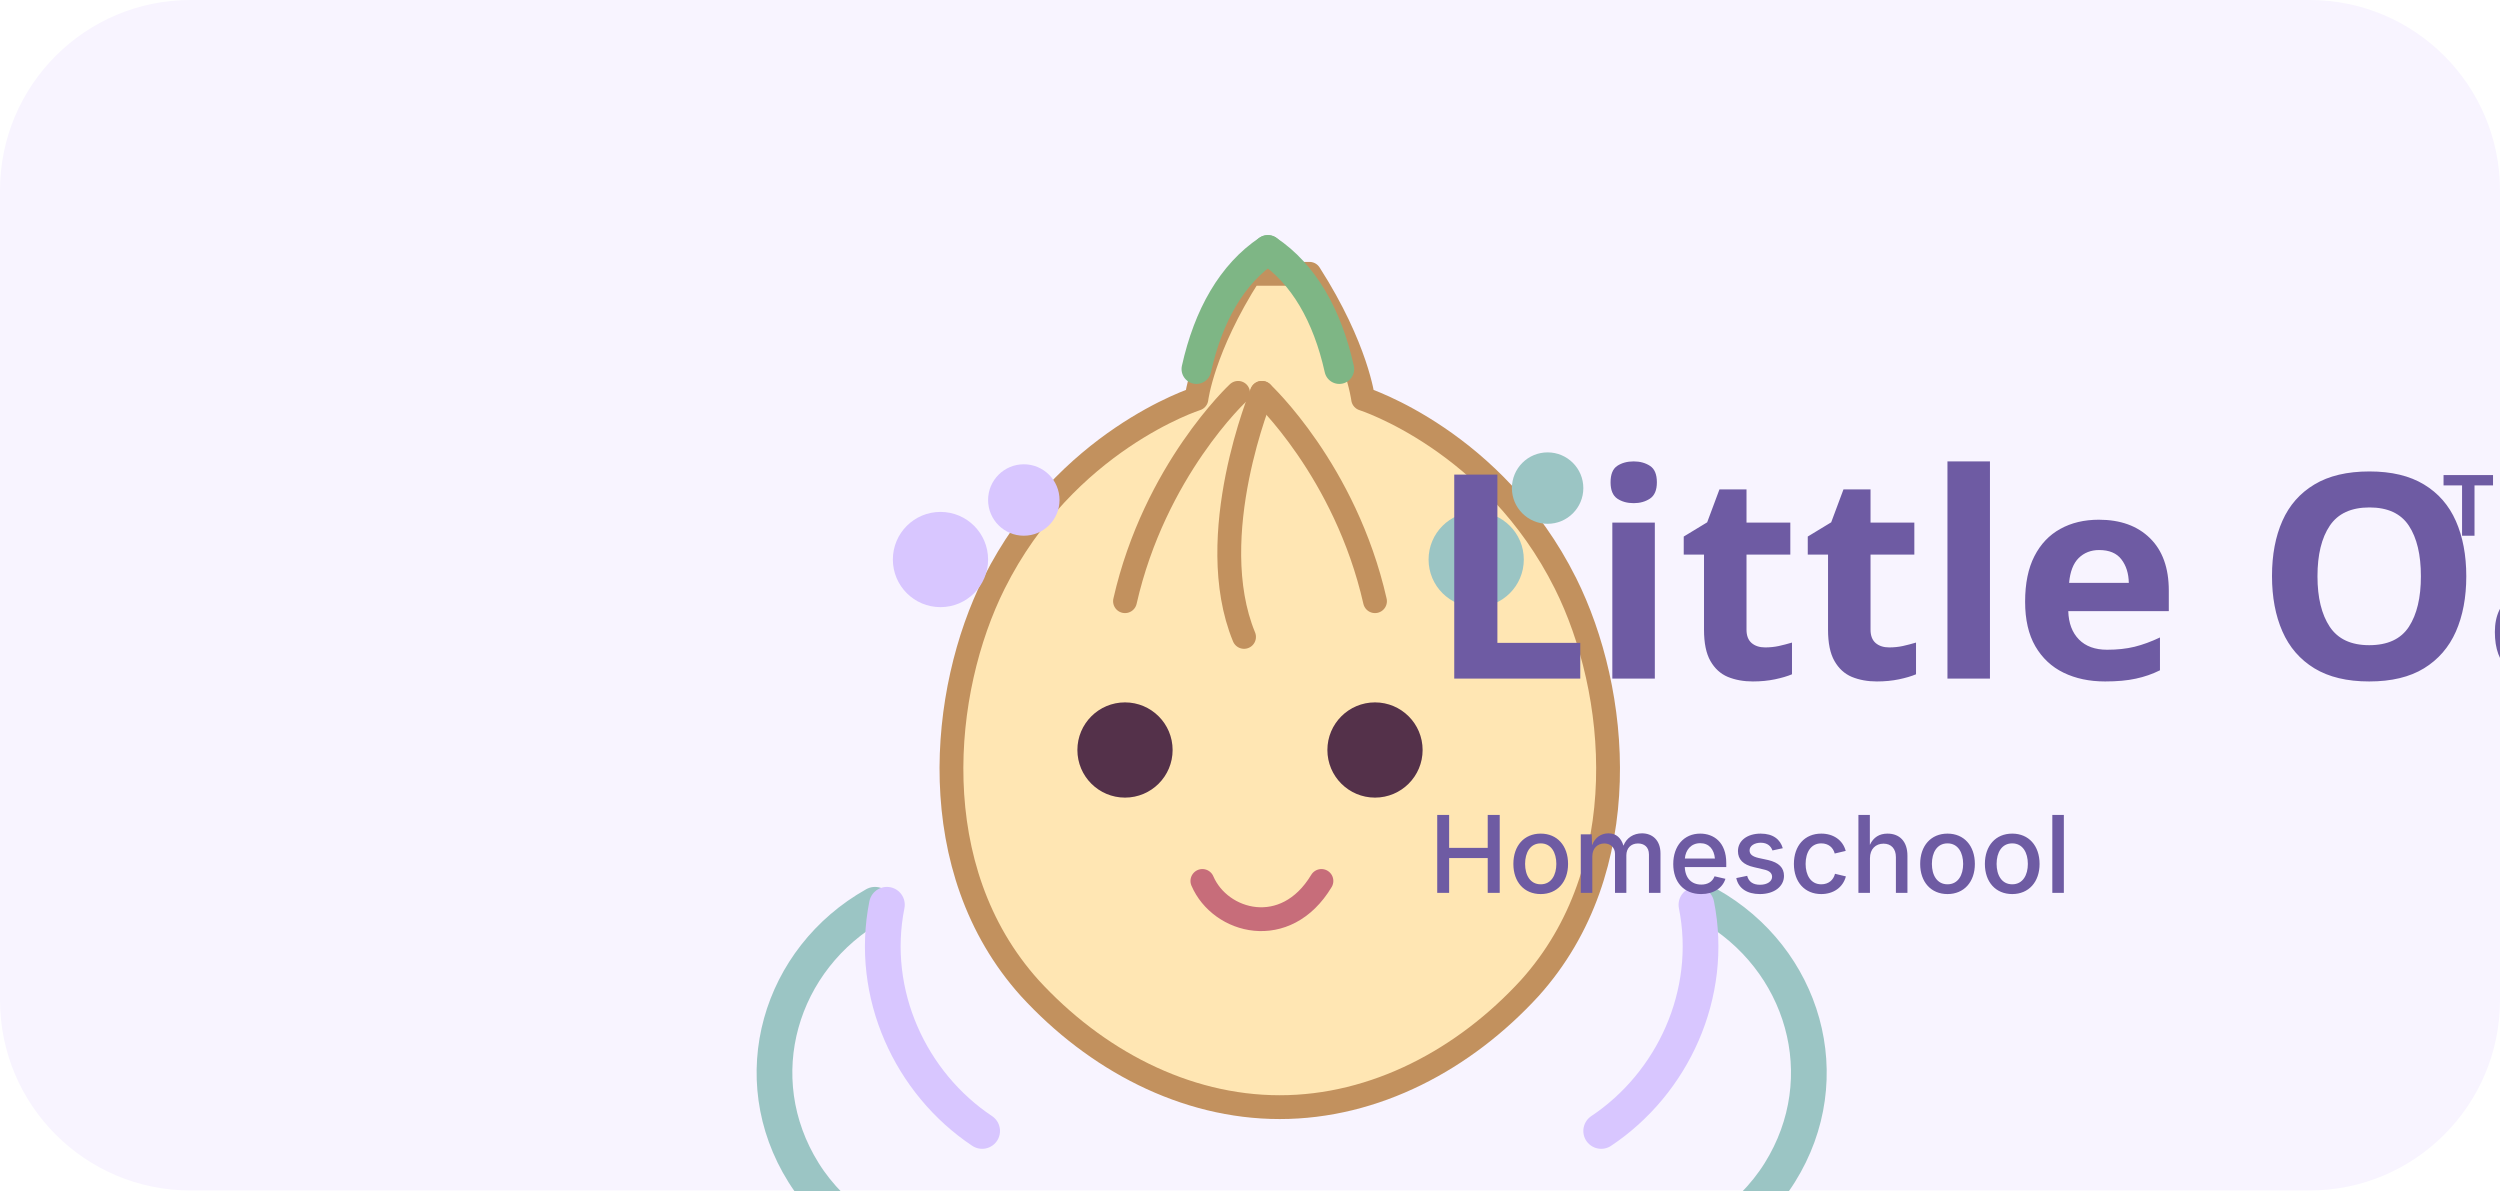
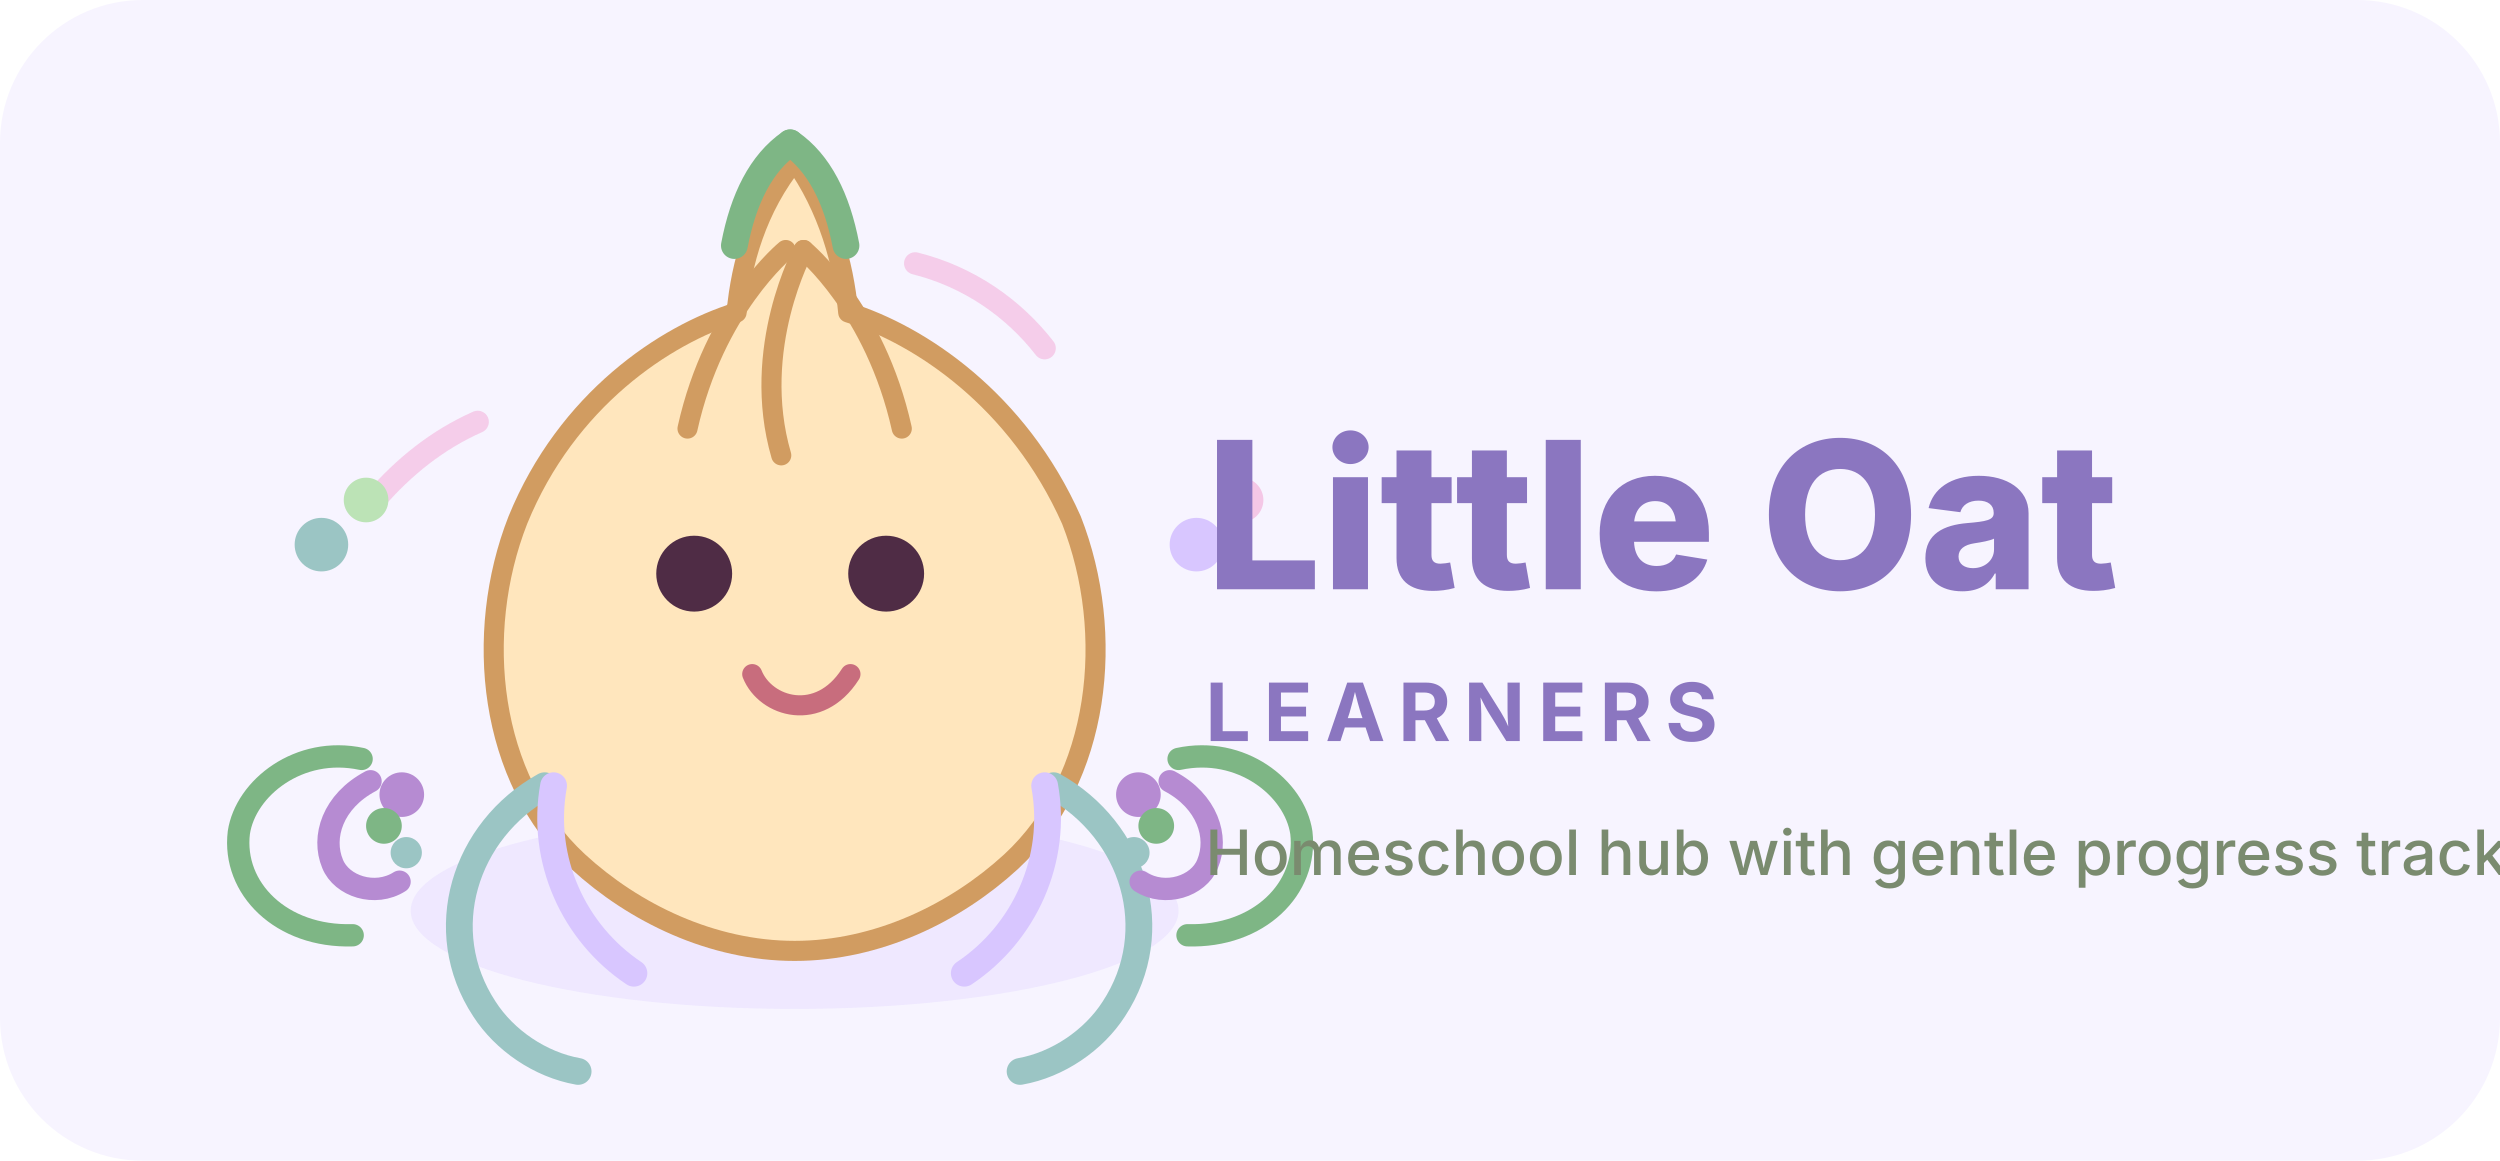
- <svg xmlns="http://www.w3.org/2000/svg" width="420" height="200" viewBox="0 0 420 200" fill="none">
-   <rect width="420" height="200" rx="32" fill="#F8F4FF" />
-   <g transform="translate(70 30)">
-     <path d="M140 16c-8 12.5-9 21-9 21s-22 7-34 31c-9 18-12 48 6 68 11 12 26 20 42 20s31-8 42-20c18-20 15-50 6-68-12-24-34-31-34-31s-1-8.5-9-21z" fill="#FFE6B3" stroke="#C2915E" stroke-width="4" stroke-linecap="round" stroke-linejoin="round" />
-     <path d="M142 36s-10 24-3 41" stroke="#C2915E" stroke-width="4" stroke-linecap="round" />
-     <path d="M138 36s-14 13-19 35" stroke="#C2915E" stroke-width="4" stroke-linecap="round" />
-     <path d="M142 36s14 13 19 35" stroke="#C2915E" stroke-width="4" stroke-linecap="round" />
-     <circle cx="119" cy="96" r="8" fill="#54314A" />
-     <circle cx="161" cy="96" r="8" fill="#54314A" />
-     <path d="M132 118c3 7 14 10 20 0" stroke="#C76D7A" stroke-width="4" stroke-linecap="round" />
-     <path d="M143 12c6 4 10 11 12 20" stroke="#7EB685" stroke-width="5" stroke-linecap="round" />
-     <path d="M143 12c-6 4-10 11-12 20" stroke="#7EB685" stroke-width="5" stroke-linecap="round" />
-     <circle cx="178" cy="64" r="8" fill="#9BC5C4" />
-     <circle cx="88" cy="64" r="8" fill="#D8C6FF" />
-     <circle cx="102" cy="54" r="6" fill="#D8C6FF" />
-     <circle cx="190" cy="52" r="6" fill="#9BC5C4" />
-     <path d="M77 122c-16 9-22 29-12 45 5 8 14 14 23 15" stroke="#9BC5C4" stroke-width="6" stroke-linecap="round" />
-     <path d="M79 122c-3 15 4 30 16 38" stroke="#D8C6FF" stroke-width="6" stroke-linecap="round" />
-     <path d="M217 122c16 9 22 29 12 45-5 8-14 14-23 15" stroke="#9BC5C4" stroke-width="6" stroke-linecap="round" />
-     <path d="M215 122c3 15-4 30-16 38" stroke="#D8C6FF" stroke-width="6" stroke-linecap="round" />
+ <svg xmlns="http://www.w3.org/2000/svg" width="560" height="260" viewBox="0 0 560 260" fill="none">
+   <rect width="560" height="260" rx="32" fill="#F7F4FF" />
+   <g transform="translate(46 30)">
+     <ellipse cx="132" cy="174" rx="86" ry="22" fill="#E4D9FF" opacity="0.45" />
+     <path d="M132 6c-8.5 10.5-12 23-13 34-16 5-38 19.5-49 46.5-10 25.5-6.5 58 13.5 76.5 12.5 11.5 30 20 48.5 20s36-8.5 48.5-20c20-18.5 23.5-51 13.5-76.5C182 59.5 160 45 144 40c-1-11-4.5-23.5-12-34z" fill="#FFE6BD" stroke="#D19C61" stroke-width="4.5" stroke-linecap="round" stroke-linejoin="round" />
+     <path d="M134 26s-12 22-5 46" stroke="#D19C61" stroke-width="4.5" stroke-linecap="round" />
+     <path d="M130 26s-16 13-22 40" stroke="#D19C61" stroke-width="4.5" stroke-linecap="round" />
+     <path d="M134 26s16 13 22 40" stroke="#D19C61" stroke-width="4.5" stroke-linecap="round" />
+     <circle cx="109.5" cy="98.5" r="8.5" fill="#4F2C45" />
+     <circle cx="152.5" cy="98.5" r="8.5" fill="#4F2C45" />
+     <path d="M122.5 121c3 7.5 15 11 22 0" stroke="#C86D7D" stroke-width="4.5" stroke-linecap="round" />
+     <path d="M131 2c6.5 4.5 10.5 12.5 12.5 23" stroke="#7EB685" stroke-width="6" stroke-linecap="round" />
+     <path d="M131 2c-6.5 4.5-10.5 12.5-12.5 23" stroke="#7EB685" stroke-width="6" stroke-linecap="round" />
+     <path d="M76 146c-18 10-25 32.5-13.5 50 4.5 7 12.5 12.5 21 14" stroke="#9BC5C4" stroke-width="6" stroke-linecap="round" />
+     <path d="M78 146c-3 16.5 4.5 33 18 42" stroke="#D8C6FF" stroke-width="6" stroke-linecap="round" />
+     <path d="M190 146c18 10 25 32.5 13.5 50-4.5 7-12.5 12.5-21 14" stroke="#9BC5C4" stroke-width="6" stroke-linecap="round" />
+     <path d="M188 146c3 16.5-4.5 33-18 42" stroke="#D8C6FF" stroke-width="6" stroke-linecap="round" />
+     <path d="M35 140c-14-3-26 6.5-27.5 16.5C6 169 17 180 33 179.5" stroke="#7EB685" stroke-width="5" stroke-linecap="round" stroke-linejoin="round" />
+     <path d="M37 145c-8.5 4.5-11 12.5-8.5 18.5 2 5 9.5 7.5 15 4" stroke="#B68BD2" stroke-width="5" stroke-linecap="round" stroke-linejoin="round" />
+     <circle cx="44" cy="148" r="5" fill="#B68BD2" />
+     <circle cx="40" cy="155" r="4" fill="#7EB685" />
+     <circle cx="45" cy="161" r="3.5" fill="#9BC5C4" />
+     <path d="M218 140c14-3 26 6.5 27.5 16.5C247 169 236 180 220 179.5" stroke="#7EB685" stroke-width="5" stroke-linecap="round" stroke-linejoin="round" />
+     <path d="M216 145c8.5 4.5 11 12.5 8.5 18.5-2 5-9.5 7.5-15 4" stroke="#B68BD2" stroke-width="5" stroke-linecap="round" stroke-linejoin="round" />
+     <circle cx="209" cy="148" r="5" fill="#B68BD2" />
+     <circle cx="213" cy="155" r="4" fill="#7EB685" />
+     <circle cx="208" cy="161" r="3.5" fill="#9BC5C4" />
+     <g transform="translate(12 18)">
+       <path d="M176 30c-7-9-17-16-29-19" stroke="#F4C7E6" stroke-width="5" stroke-linecap="round" opacity="0.85" />
+       <path d="M26 64c6.5-7.5 14-13.5 23-17.5" stroke="#F4C7E6" stroke-width="5" stroke-linecap="round" opacity="0.85" />
+       <circle cx="14" cy="74" r="6" fill="#9BC5C4" />
+       <circle cx="210" cy="74" r="6" fill="#D8C6FF" />
+       <circle cx="220" cy="64" r="5" fill="#F4C7E6" />
+       <circle cx="24" cy="64" r="5" fill="#BCE3B6" />
+     </g>
  </g>
-   <g transform="translate(240 54)">
-     <text x="0" y="60" fill="#6E5BA3" font-family="'Baloo 2', 'Nunito', sans-serif" font-weight="700" font-size="48">Little Oat</text>
-     <text x="170" y="36" fill="#6E5BA3" font-family="'Inter', sans-serif" font-size="14" font-weight="700">TM</text>
-     <text x="0" y="96" fill="#6E5BA3" font-family="'Inter', sans-serif" font-size="18" font-weight="500">Homeschool</text>
+   <g transform="translate(270 78)">
+     <text x="0" y="54" fill="#8B76C0" font-family="'Baloo 2','Nunito','Inter',sans-serif" font-weight="800" font-size="46">Little Oat</text>
+     <text x="0" y="88" fill="#8B76C0" font-family="'Inter',sans-serif" font-weight="700" font-size="18" letter-spacing="0.16em">LEARNERS</text>
+     <text x="0" y="118" fill="#7A8B6F" font-family="'Inter',sans-serif" font-weight="500" font-size="14">Homeschool hub with gentle progress tracking</text>
  </g>
</svg>
